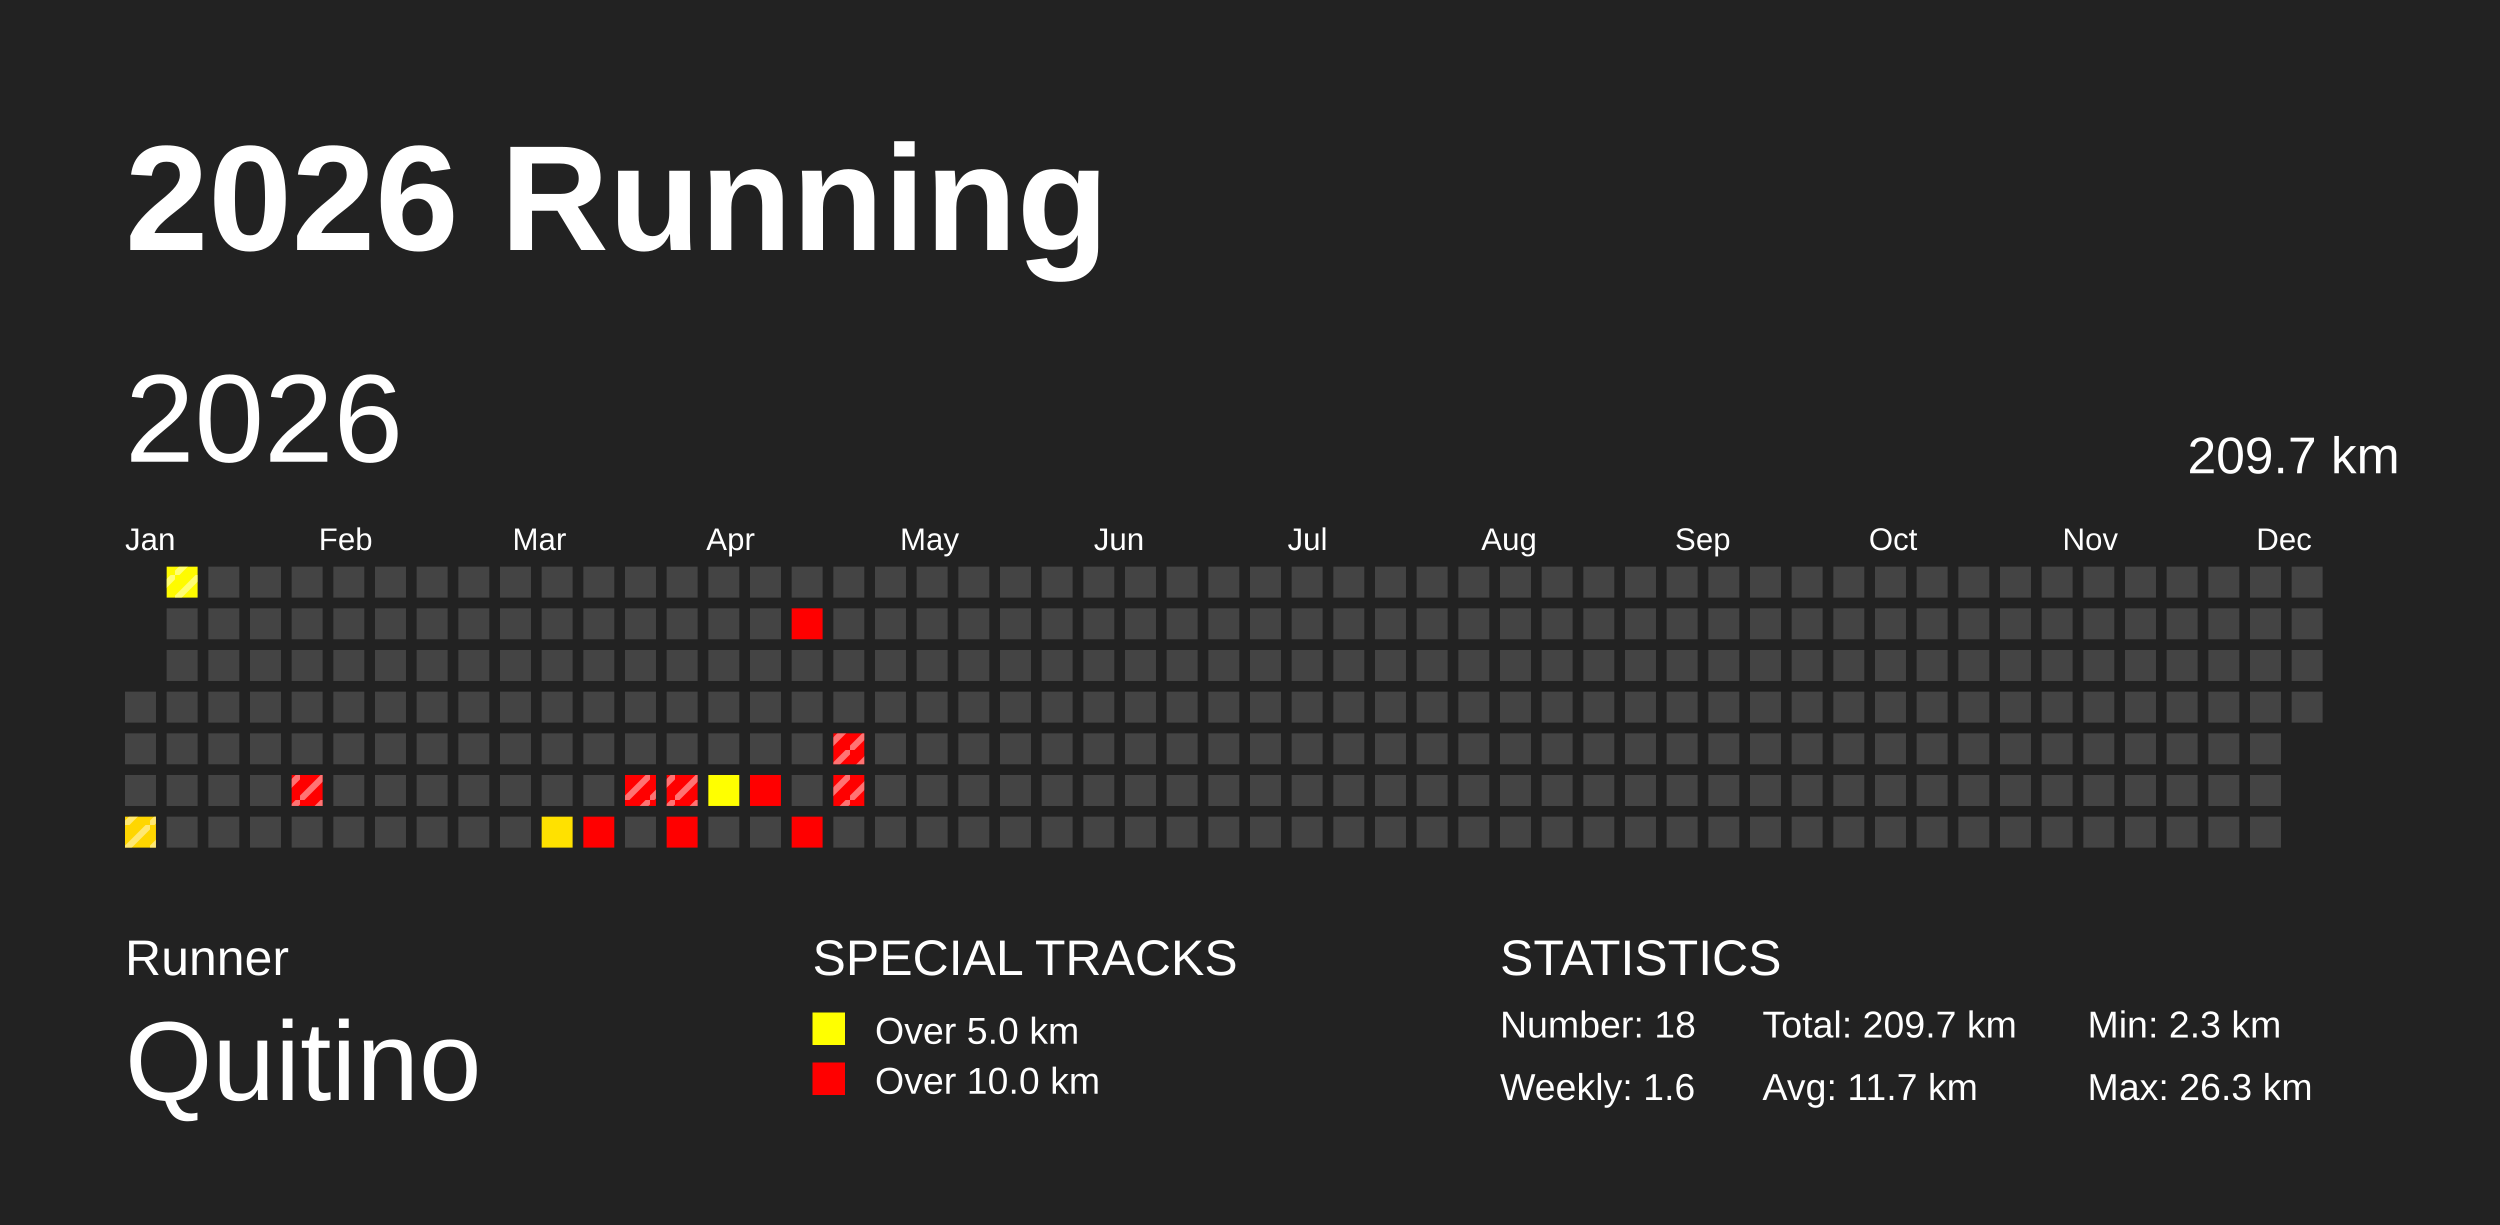
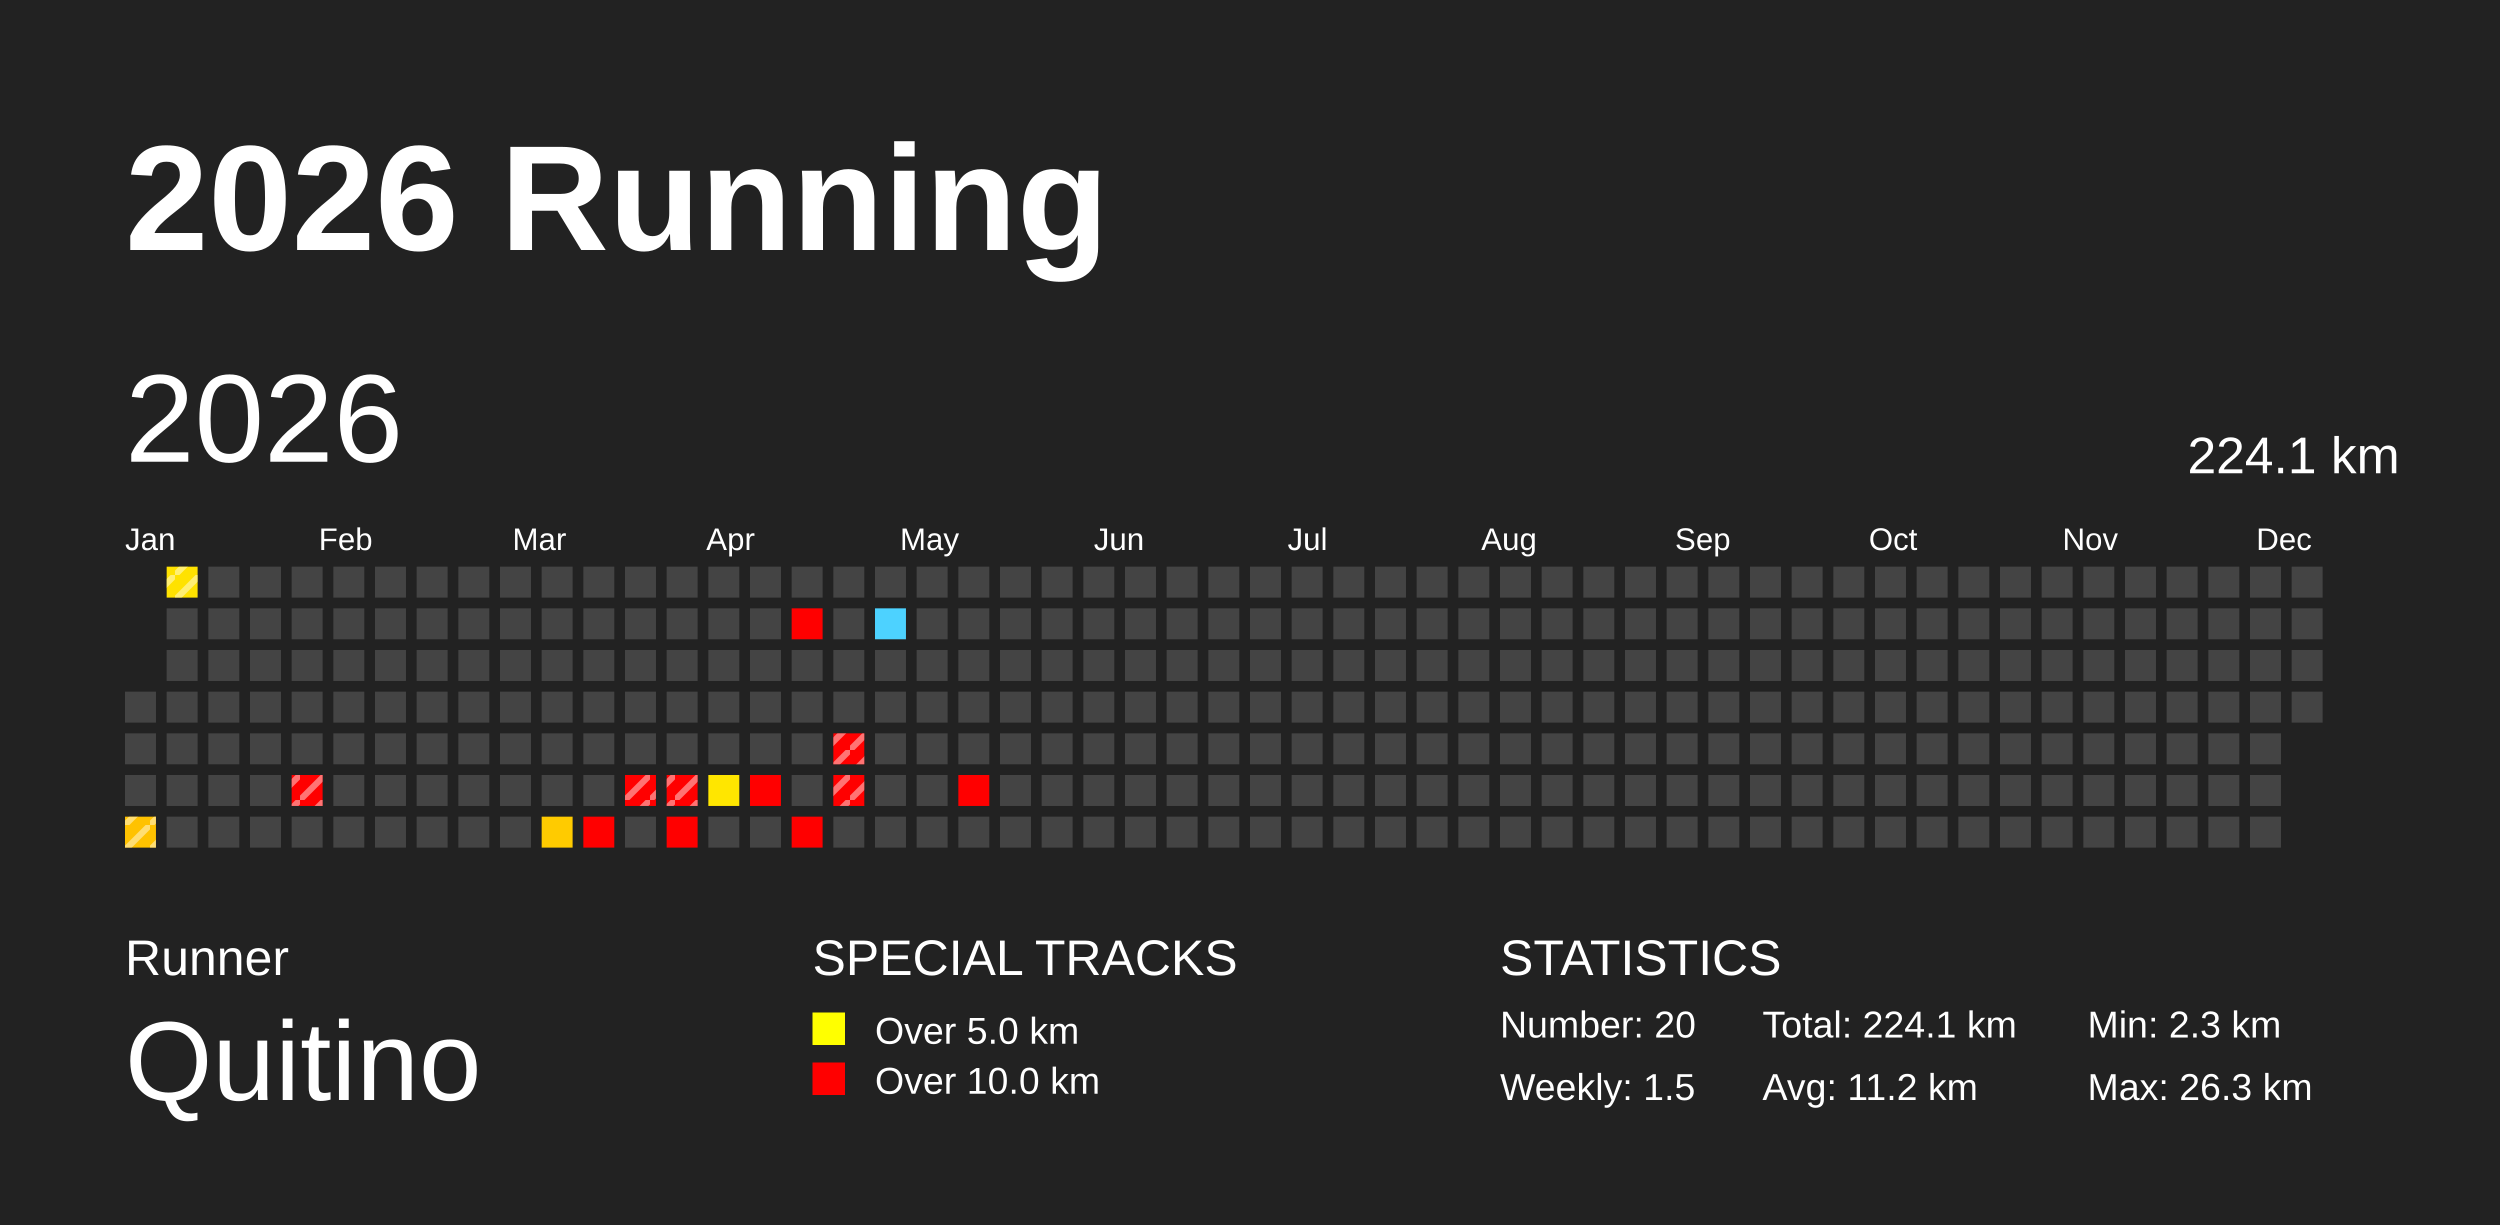
<svg xmlns="http://www.w3.org/2000/svg" baseProfile="full" height="98mm" version="1.1" viewBox="0,0,200,98" width="200mm">
  <defs>
    <pattern height="2" id="indoor-stripe" patternUnits="userSpaceOnUse" width="2">
      <line stroke="white" stroke-opacity="0.45" stroke-width="0.5" x1="0" x2="2" y1="2" y2="0" />
    </pattern>
  </defs>
  <rect fill="#222222" height="98" width="200" x="0" y="0" />
  <text fill="#FFFFFF" style="font-size:12px; font-family:Arial; font-weight:bold;" x="10" y="20">2026 Running</text>
  <text fill="#FFFFFF" style="font-size:4px; font-family:Arial" x="10" y="78">Runner</text>
  <text fill="#FFFFFF" style="font-size:9px; font-family:Arial" x="10" y="88">Quitino</text>
  <text fill="#FFFFFF" style="font-size:4px; font-family:Arial" x="65" y="78">SPECIAL TRACKS</text>
  <rect fill="yellow" height="2.6" width="2.6" x="65" y="81" />
  <text fill="#FFFFFF" style="font-size:3px; font-family:Arial" x="70" y="83.5">Over 5.0 km</text>
  <rect fill="red" height="2.6" width="2.6" x="65" y="85" />
  <text fill="#FFFFFF" style="font-size:3px; font-family:Arial" x="70" y="87.5">Over 10.0 km</text>
  <text fill="#FFFFFF" style="font-size:4px; font-family:Arial" x="120" y="78">STATISTICS</text>
-   <text fill="#FFFFFF" style="font-size:3px; font-family:Arial" x="120" y="83">Number: 18</text>
-   <text fill="#FFFFFF" style="font-size:3px; font-family:Arial" x="120" y="88">Weekly: 1.6</text>
-   <text fill="#FFFFFF" style="font-size:3px; font-family:Arial" x="141" y="83">Total: 209.7 km</text>
-   <text fill="#FFFFFF" style="font-size:3px; font-family:Arial" x="141" y="88">Avg: 11.7 km</text>
+   <text fill="#FFFFFF" style="font-size:3px; font-family:Arial" x="120" y="83">Number: 20</text>
+   <text fill="#FFFFFF" style="font-size:3px; font-family:Arial" x="120" y="88">Weekly: 1.5</text>
+   <text fill="#FFFFFF" style="font-size:3px; font-family:Arial" x="141" y="83">Total: 224.1 km</text>
+   <text fill="#FFFFFF" style="font-size:3px; font-family:Arial" x="141" y="88">Avg: 11.2 km</text>
  <text fill="#FFFFFF" style="font-size:3px; font-family:Arial" x="167" y="83">Min: 2.3 km</text>
  <text fill="#FFFFFF" style="font-size:3px; font-family:Arial" x="167" y="88">Max: 26.3 km</text>
  <text dominant-baseline="hanging" fill="#FFFFFF" style="font-size:10.0px; font-family:Arial;" x="10" y="30">2026</text>
-   <text dominant-baseline="hanging" fill="#FFFFFF" style="font-size:4.125px; font-family:Arial;" x="175" y="35">209.7 km</text>
+   <text dominant-baseline="hanging" fill="#FFFFFF" style="font-size:4.125px; font-family:Arial;" x="175" y="35">224.1 km</text>
  <text fill="#FFFFFF" style="font-size:2.5px; font-family:Arial" x="10.0" y="44">Jan</text>
  <text fill="#FFFFFF" style="font-size:2.5px; font-family:Arial" x="25.5" y="44">Feb</text>
  <text fill="#FFFFFF" style="font-size:2.5px; font-family:Arial" x="41.0" y="44">Mar</text>
  <text fill="#FFFFFF" style="font-size:2.5px; font-family:Arial" x="56.5" y="44">Apr</text>
  <text fill="#FFFFFF" style="font-size:2.5px; font-family:Arial" x="72.0" y="44">May</text>
  <text fill="#FFFFFF" style="font-size:2.5px; font-family:Arial" x="87.5" y="44">Jun</text>
  <text fill="#FFFFFF" style="font-size:2.5px; font-family:Arial" x="103.0" y="44">Jul</text>
  <text fill="#FFFFFF" style="font-size:2.5px; font-family:Arial" x="118.5" y="44">Aug</text>
  <text fill="#FFFFFF" style="font-size:2.5px; font-family:Arial" x="134.0" y="44">Sep</text>
  <text fill="#FFFFFF" style="font-size:2.5px; font-family:Arial" x="149.5" y="44">Oct</text>
  <text fill="#FFFFFF" style="font-size:2.5px; font-family:Arial" x="165.0" y="44">Nov</text>
  <text fill="#FFFFFF" style="font-size:2.5px; font-family:Arial" x="180.5" y="44">Dec</text>
  <rect fill="#444444" height="2.476" width="2.476" x="10" y="55.333" />
  <rect fill="#444444" height="2.476" width="2.476" x="10" y="58.667" />
  <rect fill="#444444" height="2.476" width="2.476" x="10" y="62" />
-   <rect fill="#ffd600" height="2.476" width="2.476" x="10" y="65.333" />
+   <rect fill="#ffc200" height="2.476" width="2.476" x="10" y="65.333" />
  <rect fill="url(#indoor-stripe)" height="2.476" width="2.476" x="10" y="65.333" />
-   <rect fill="#fffb00" height="2.476" width="2.476" x="13.333" y="45.333" />
+   <rect fill="#ffe200" height="2.476" width="2.476" x="13.333" y="45.333" />
  <rect fill="url(#indoor-stripe)" height="2.476" width="2.476" x="13.333" y="45.333" />
  <rect fill="#444444" height="2.476" width="2.476" x="13.333" y="48.667" />
  <rect fill="#444444" height="2.476" width="2.476" x="13.333" y="52" />
  <rect fill="#444444" height="2.476" width="2.476" x="13.333" y="55.333" />
  <rect fill="#444444" height="2.476" width="2.476" x="13.333" y="58.667" />
  <rect fill="#444444" height="2.476" width="2.476" x="13.333" y="62" />
  <rect fill="#444444" height="2.476" width="2.476" x="13.333" y="65.333" />
  <rect fill="#444444" height="2.476" width="2.476" x="16.667" y="45.333" />
  <rect fill="#444444" height="2.476" width="2.476" x="16.667" y="48.667" />
  <rect fill="#444444" height="2.476" width="2.476" x="16.667" y="52" />
  <rect fill="#444444" height="2.476" width="2.476" x="16.667" y="55.333" />
  <rect fill="#444444" height="2.476" width="2.476" x="16.667" y="58.667" />
  <rect fill="#444444" height="2.476" width="2.476" x="16.667" y="62" />
  <rect fill="#444444" height="2.476" width="2.476" x="16.667" y="65.333" />
  <rect fill="#444444" height="2.476" width="2.476" x="20.0" y="45.333" />
  <rect fill="#444444" height="2.476" width="2.476" x="20.0" y="48.667" />
  <rect fill="#444444" height="2.476" width="2.476" x="20.0" y="52" />
  <rect fill="#444444" height="2.476" width="2.476" x="20.0" y="55.333" />
  <rect fill="#444444" height="2.476" width="2.476" x="20.0" y="58.667" />
  <rect fill="#444444" height="2.476" width="2.476" x="20.0" y="62" />
  <rect fill="#444444" height="2.476" width="2.476" x="20.0" y="65.333" />
  <rect fill="#444444" height="2.476" width="2.476" x="23.333" y="45.333" />
  <rect fill="#444444" height="2.476" width="2.476" x="23.333" y="48.667" />
  <rect fill="#444444" height="2.476" width="2.476" x="23.333" y="52" />
  <rect fill="#444444" height="2.476" width="2.476" x="23.333" y="55.333" />
  <rect fill="#444444" height="2.476" width="2.476" x="23.333" y="58.667" />
  <rect fill="red" height="2.476" width="2.476" x="23.333" y="62" />
  <rect fill="url(#indoor-stripe)" height="2.476" width="2.476" x="23.333" y="62" />
  <rect fill="#444444" height="2.476" width="2.476" x="23.333" y="65.333" />
  <rect fill="#444444" height="2.476" width="2.476" x="26.667" y="45.333" />
  <rect fill="#444444" height="2.476" width="2.476" x="26.667" y="48.667" />
  <rect fill="#444444" height="2.476" width="2.476" x="26.667" y="52" />
  <rect fill="#444444" height="2.476" width="2.476" x="26.667" y="55.333" />
  <rect fill="#444444" height="2.476" width="2.476" x="26.667" y="58.667" />
  <rect fill="#444444" height="2.476" width="2.476" x="26.667" y="62" />
  <rect fill="#444444" height="2.476" width="2.476" x="26.667" y="65.333" />
  <rect fill="#444444" height="2.476" width="2.476" x="30" y="45.333" />
  <rect fill="#444444" height="2.476" width="2.476" x="30" y="48.667" />
  <rect fill="#444444" height="2.476" width="2.476" x="30" y="52" />
  <rect fill="#444444" height="2.476" width="2.476" x="30" y="55.333" />
  <rect fill="#444444" height="2.476" width="2.476" x="30" y="58.667" />
  <rect fill="#444444" height="2.476" width="2.476" x="30" y="62" />
  <rect fill="#444444" height="2.476" width="2.476" x="30" y="65.333" />
  <rect fill="#444444" height="2.476" width="2.476" x="33.333" y="45.333" />
  <rect fill="#444444" height="2.476" width="2.476" x="33.333" y="48.667" />
  <rect fill="#444444" height="2.476" width="2.476" x="33.333" y="52" />
  <rect fill="#444444" height="2.476" width="2.476" x="33.333" y="55.333" />
  <rect fill="#444444" height="2.476" width="2.476" x="33.333" y="58.667" />
  <rect fill="#444444" height="2.476" width="2.476" x="33.333" y="62" />
  <rect fill="#444444" height="2.476" width="2.476" x="33.333" y="65.333" />
  <rect fill="#444444" height="2.476" width="2.476" x="36.667" y="45.333" />
  <rect fill="#444444" height="2.476" width="2.476" x="36.667" y="48.667" />
  <rect fill="#444444" height="2.476" width="2.476" x="36.667" y="52" />
  <rect fill="#444444" height="2.476" width="2.476" x="36.667" y="55.333" />
  <rect fill="#444444" height="2.476" width="2.476" x="36.667" y="58.667" />
  <rect fill="#444444" height="2.476" width="2.476" x="36.667" y="62" />
  <rect fill="#444444" height="2.476" width="2.476" x="36.667" y="65.333" />
  <rect fill="#444444" height="2.476" width="2.476" x="40.0" y="45.333" />
  <rect fill="#444444" height="2.476" width="2.476" x="40.0" y="48.667" />
  <rect fill="#444444" height="2.476" width="2.476" x="40.0" y="52" />
  <rect fill="#444444" height="2.476" width="2.476" x="40.0" y="55.333" />
  <rect fill="#444444" height="2.476" width="2.476" x="40.0" y="58.667" />
  <rect fill="#444444" height="2.476" width="2.476" x="40.0" y="62" />
  <rect fill="#444444" height="2.476" width="2.476" x="40.0" y="65.333" />
  <rect fill="#444444" height="2.476" width="2.476" x="43.333" y="45.333" />
  <rect fill="#444444" height="2.476" width="2.476" x="43.333" y="48.667" />
  <rect fill="#444444" height="2.476" width="2.476" x="43.333" y="52" />
  <rect fill="#444444" height="2.476" width="2.476" x="43.333" y="55.333" />
  <rect fill="#444444" height="2.476" width="2.476" x="43.333" y="58.667" />
  <rect fill="#444444" height="2.476" width="2.476" x="43.333" y="62" />
-   <rect fill="#ffe100" height="2.476" width="2.476" x="43.333" y="65.333" />
+   <rect fill="#ffcb00" height="2.476" width="2.476" x="43.333" y="65.333" />
  <rect fill="#444444" height="2.476" width="2.476" x="46.667" y="45.333" />
  <rect fill="#444444" height="2.476" width="2.476" x="46.667" y="48.667" />
  <rect fill="#444444" height="2.476" width="2.476" x="46.667" y="52" />
  <rect fill="#444444" height="2.476" width="2.476" x="46.667" y="55.333" />
  <rect fill="#444444" height="2.476" width="2.476" x="46.667" y="58.667" />
  <rect fill="#444444" height="2.476" width="2.476" x="46.667" y="62" />
  <rect fill="red" height="2.476" width="2.476" x="46.667" y="65.333" />
  <rect fill="#444444" height="2.476" width="2.476" x="50" y="45.333" />
  <rect fill="#444444" height="2.476" width="2.476" x="50" y="48.667" />
  <rect fill="#444444" height="2.476" width="2.476" x="50" y="52" />
  <rect fill="#444444" height="2.476" width="2.476" x="50" y="55.333" />
  <rect fill="#444444" height="2.476" width="2.476" x="50" y="58.667" />
  <rect fill="red" height="2.476" width="2.476" x="50" y="62" />
  <rect fill="url(#indoor-stripe)" height="2.476" width="2.476" x="50" y="62" />
  <rect fill="#444444" height="2.476" width="2.476" x="50" y="65.333" />
  <rect fill="#444444" height="2.476" width="2.476" x="53.333" y="45.333" />
  <rect fill="#444444" height="2.476" width="2.476" x="53.333" y="48.667" />
  <rect fill="#444444" height="2.476" width="2.476" x="53.333" y="52" />
  <rect fill="#444444" height="2.476" width="2.476" x="53.333" y="55.333" />
  <rect fill="#444444" height="2.476" width="2.476" x="53.333" y="58.667" />
  <rect fill="red" height="2.476" width="2.476" x="53.333" y="62" />
  <rect fill="url(#indoor-stripe)" height="2.476" width="2.476" x="53.333" y="62" />
  <rect fill="red" height="2.476" width="2.476" x="53.333" y="65.333" />
  <rect fill="#444444" height="2.476" width="2.476" x="56.667" y="45.333" />
  <rect fill="#444444" height="2.476" width="2.476" x="56.667" y="48.667" />
  <rect fill="#444444" height="2.476" width="2.476" x="56.667" y="52" />
  <rect fill="#444444" height="2.476" width="2.476" x="56.667" y="55.333" />
  <rect fill="#444444" height="2.476" width="2.476" x="56.667" y="58.667" />
-   <rect fill="#ffff00" height="2.476" width="2.476" x="56.667" y="62" />
+   <rect fill="#ffe600" height="2.476" width="2.476" x="56.667" y="62" />
  <rect fill="#444444" height="2.476" width="2.476" x="56.667" y="65.333" />
  <rect fill="#444444" height="2.476" width="2.476" x="60" y="45.333" />
  <rect fill="#444444" height="2.476" width="2.476" x="60" y="48.667" />
  <rect fill="#444444" height="2.476" width="2.476" x="60" y="52" />
  <rect fill="#444444" height="2.476" width="2.476" x="60" y="55.333" />
  <rect fill="#444444" height="2.476" width="2.476" x="60" y="58.667" />
  <rect fill="red" height="2.476" width="2.476" x="60" y="62" />
  <rect fill="#444444" height="2.476" width="2.476" x="60" y="65.333" />
  <rect fill="#444444" height="2.476" width="2.476" x="63.333" y="45.333" />
  <rect fill="red" height="2.476" width="2.476" x="63.333" y="48.667" />
  <rect fill="#444444" height="2.476" width="2.476" x="63.333" y="52" />
  <rect fill="#444444" height="2.476" width="2.476" x="63.333" y="55.333" />
  <rect fill="#444444" height="2.476" width="2.476" x="63.333" y="58.667" />
  <rect fill="#444444" height="2.476" width="2.476" x="63.333" y="62" />
  <rect fill="red" height="2.476" width="2.476" x="63.333" y="65.333" />
  <rect fill="#444444" height="2.476" width="2.476" x="66.667" y="45.333" />
  <rect fill="#444444" height="2.476" width="2.476" x="66.667" y="48.667" />
  <rect fill="#444444" height="2.476" width="2.476" x="66.667" y="52" />
  <rect fill="#444444" height="2.476" width="2.476" x="66.667" y="55.333" />
  <rect fill="red" height="2.476" width="2.476" x="66.667" y="58.667" />
  <rect fill="url(#indoor-stripe)" height="2.476" width="2.476" x="66.667" y="58.667" />
  <rect fill="red" height="2.476" width="2.476" x="66.667" y="62" />
  <rect fill="url(#indoor-stripe)" height="2.476" width="2.476" x="66.667" y="62" />
  <rect fill="#444444" height="2.476" width="2.476" x="66.667" y="65.333" />
  <rect fill="#444444" height="2.476" width="2.476" x="70" y="45.333" />
-   <rect fill="#444444" height="2.476" width="2.476" x="70" y="48.667" />
+   <rect fill="#4dd2ff" height="2.476" width="2.476" x="70" y="48.667" />
  <rect fill="#444444" height="2.476" width="2.476" x="70" y="52" />
  <rect fill="#444444" height="2.476" width="2.476" x="70" y="55.333" />
  <rect fill="#444444" height="2.476" width="2.476" x="70" y="58.667" />
  <rect fill="#444444" height="2.476" width="2.476" x="70" y="62" />
  <rect fill="#444444" height="2.476" width="2.476" x="70" y="65.333" />
  <rect fill="#444444" height="2.476" width="2.476" x="73.333" y="45.333" />
  <rect fill="#444444" height="2.476" width="2.476" x="73.333" y="48.667" />
  <rect fill="#444444" height="2.476" width="2.476" x="73.333" y="52" />
  <rect fill="#444444" height="2.476" width="2.476" x="73.333" y="55.333" />
  <rect fill="#444444" height="2.476" width="2.476" x="73.333" y="58.667" />
  <rect fill="#444444" height="2.476" width="2.476" x="73.333" y="62" />
  <rect fill="#444444" height="2.476" width="2.476" x="73.333" y="65.333" />
  <rect fill="#444444" height="2.476" width="2.476" x="76.667" y="45.333" />
  <rect fill="#444444" height="2.476" width="2.476" x="76.667" y="48.667" />
  <rect fill="#444444" height="2.476" width="2.476" x="76.667" y="52" />
  <rect fill="#444444" height="2.476" width="2.476" x="76.667" y="55.333" />
  <rect fill="#444444" height="2.476" width="2.476" x="76.667" y="58.667" />
-   <rect fill="#444444" height="2.476" width="2.476" x="76.667" y="62" />
+   <rect fill="red" height="2.476" width="2.476" x="76.667" y="62" />
  <rect fill="#444444" height="2.476" width="2.476" x="76.667" y="65.333" />
  <rect fill="#444444" height="2.476" width="2.476" x="80.0" y="45.333" />
  <rect fill="#444444" height="2.476" width="2.476" x="80.0" y="48.667" />
  <rect fill="#444444" height="2.476" width="2.476" x="80.0" y="52" />
  <rect fill="#444444" height="2.476" width="2.476" x="80.0" y="55.333" />
  <rect fill="#444444" height="2.476" width="2.476" x="80.0" y="58.667" />
  <rect fill="#444444" height="2.476" width="2.476" x="80.0" y="62" />
  <rect fill="#444444" height="2.476" width="2.476" x="80.0" y="65.333" />
  <rect fill="#444444" height="2.476" width="2.476" x="83.333" y="45.333" />
  <rect fill="#444444" height="2.476" width="2.476" x="83.333" y="48.667" />
  <rect fill="#444444" height="2.476" width="2.476" x="83.333" y="52" />
  <rect fill="#444444" height="2.476" width="2.476" x="83.333" y="55.333" />
  <rect fill="#444444" height="2.476" width="2.476" x="83.333" y="58.667" />
  <rect fill="#444444" height="2.476" width="2.476" x="83.333" y="62" />
  <rect fill="#444444" height="2.476" width="2.476" x="83.333" y="65.333" />
  <rect fill="#444444" height="2.476" width="2.476" x="86.667" y="45.333" />
  <rect fill="#444444" height="2.476" width="2.476" x="86.667" y="48.667" />
  <rect fill="#444444" height="2.476" width="2.476" x="86.667" y="52" />
  <rect fill="#444444" height="2.476" width="2.476" x="86.667" y="55.333" />
  <rect fill="#444444" height="2.476" width="2.476" x="86.667" y="58.667" />
  <rect fill="#444444" height="2.476" width="2.476" x="86.667" y="62" />
  <rect fill="#444444" height="2.476" width="2.476" x="86.667" y="65.333" />
  <rect fill="#444444" height="2.476" width="2.476" x="90" y="45.333" />
  <rect fill="#444444" height="2.476" width="2.476" x="90" y="48.667" />
  <rect fill="#444444" height="2.476" width="2.476" x="90" y="52" />
  <rect fill="#444444" height="2.476" width="2.476" x="90" y="55.333" />
  <rect fill="#444444" height="2.476" width="2.476" x="90" y="58.667" />
  <rect fill="#444444" height="2.476" width="2.476" x="90" y="62" />
  <rect fill="#444444" height="2.476" width="2.476" x="90" y="65.333" />
  <rect fill="#444444" height="2.476" width="2.476" x="93.333" y="45.333" />
  <rect fill="#444444" height="2.476" width="2.476" x="93.333" y="48.667" />
  <rect fill="#444444" height="2.476" width="2.476" x="93.333" y="52" />
  <rect fill="#444444" height="2.476" width="2.476" x="93.333" y="55.333" />
  <rect fill="#444444" height="2.476" width="2.476" x="93.333" y="58.667" />
  <rect fill="#444444" height="2.476" width="2.476" x="93.333" y="62" />
  <rect fill="#444444" height="2.476" width="2.476" x="93.333" y="65.333" />
  <rect fill="#444444" height="2.476" width="2.476" x="96.667" y="45.333" />
  <rect fill="#444444" height="2.476" width="2.476" x="96.667" y="48.667" />
  <rect fill="#444444" height="2.476" width="2.476" x="96.667" y="52" />
  <rect fill="#444444" height="2.476" width="2.476" x="96.667" y="55.333" />
  <rect fill="#444444" height="2.476" width="2.476" x="96.667" y="58.667" />
  <rect fill="#444444" height="2.476" width="2.476" x="96.667" y="62" />
  <rect fill="#444444" height="2.476" width="2.476" x="96.667" y="65.333" />
  <rect fill="#444444" height="2.476" width="2.476" x="100" y="45.333" />
  <rect fill="#444444" height="2.476" width="2.476" x="100" y="48.667" />
  <rect fill="#444444" height="2.476" width="2.476" x="100" y="52" />
  <rect fill="#444444" height="2.476" width="2.476" x="100" y="55.333" />
  <rect fill="#444444" height="2.476" width="2.476" x="100" y="58.667" />
  <rect fill="#444444" height="2.476" width="2.476" x="100" y="62" />
  <rect fill="#444444" height="2.476" width="2.476" x="100" y="65.333" />
  <rect fill="#444444" height="2.476" width="2.476" x="103.333" y="45.333" />
  <rect fill="#444444" height="2.476" width="2.476" x="103.333" y="48.667" />
  <rect fill="#444444" height="2.476" width="2.476" x="103.333" y="52" />
  <rect fill="#444444" height="2.476" width="2.476" x="103.333" y="55.333" />
  <rect fill="#444444" height="2.476" width="2.476" x="103.333" y="58.667" />
  <rect fill="#444444" height="2.476" width="2.476" x="103.333" y="62" />
  <rect fill="#444444" height="2.476" width="2.476" x="103.333" y="65.333" />
  <rect fill="#444444" height="2.476" width="2.476" x="106.667" y="45.333" />
  <rect fill="#444444" height="2.476" width="2.476" x="106.667" y="48.667" />
  <rect fill="#444444" height="2.476" width="2.476" x="106.667" y="52" />
  <rect fill="#444444" height="2.476" width="2.476" x="106.667" y="55.333" />
  <rect fill="#444444" height="2.476" width="2.476" x="106.667" y="58.667" />
  <rect fill="#444444" height="2.476" width="2.476" x="106.667" y="62" />
  <rect fill="#444444" height="2.476" width="2.476" x="106.667" y="65.333" />
  <rect fill="#444444" height="2.476" width="2.476" x="110" y="45.333" />
  <rect fill="#444444" height="2.476" width="2.476" x="110" y="48.667" />
  <rect fill="#444444" height="2.476" width="2.476" x="110" y="52" />
  <rect fill="#444444" height="2.476" width="2.476" x="110" y="55.333" />
  <rect fill="#444444" height="2.476" width="2.476" x="110" y="58.667" />
  <rect fill="#444444" height="2.476" width="2.476" x="110" y="62" />
  <rect fill="#444444" height="2.476" width="2.476" x="110" y="65.333" />
  <rect fill="#444444" height="2.476" width="2.476" x="113.333" y="45.333" />
  <rect fill="#444444" height="2.476" width="2.476" x="113.333" y="48.667" />
  <rect fill="#444444" height="2.476" width="2.476" x="113.333" y="52" />
  <rect fill="#444444" height="2.476" width="2.476" x="113.333" y="55.333" />
  <rect fill="#444444" height="2.476" width="2.476" x="113.333" y="58.667" />
  <rect fill="#444444" height="2.476" width="2.476" x="113.333" y="62" />
  <rect fill="#444444" height="2.476" width="2.476" x="113.333" y="65.333" />
  <rect fill="#444444" height="2.476" width="2.476" x="116.667" y="45.333" />
  <rect fill="#444444" height="2.476" width="2.476" x="116.667" y="48.667" />
  <rect fill="#444444" height="2.476" width="2.476" x="116.667" y="52" />
  <rect fill="#444444" height="2.476" width="2.476" x="116.667" y="55.333" />
  <rect fill="#444444" height="2.476" width="2.476" x="116.667" y="58.667" />
  <rect fill="#444444" height="2.476" width="2.476" x="116.667" y="62" />
  <rect fill="#444444" height="2.476" width="2.476" x="116.667" y="65.333" />
  <rect fill="#444444" height="2.476" width="2.476" x="120" y="45.333" />
  <rect fill="#444444" height="2.476" width="2.476" x="120" y="48.667" />
  <rect fill="#444444" height="2.476" width="2.476" x="120" y="52" />
  <rect fill="#444444" height="2.476" width="2.476" x="120" y="55.333" />
  <rect fill="#444444" height="2.476" width="2.476" x="120" y="58.667" />
  <rect fill="#444444" height="2.476" width="2.476" x="120" y="62" />
  <rect fill="#444444" height="2.476" width="2.476" x="120" y="65.333" />
  <rect fill="#444444" height="2.476" width="2.476" x="123.333" y="45.333" />
  <rect fill="#444444" height="2.476" width="2.476" x="123.333" y="48.667" />
  <rect fill="#444444" height="2.476" width="2.476" x="123.333" y="52" />
  <rect fill="#444444" height="2.476" width="2.476" x="123.333" y="55.333" />
  <rect fill="#444444" height="2.476" width="2.476" x="123.333" y="58.667" />
  <rect fill="#444444" height="2.476" width="2.476" x="123.333" y="62" />
  <rect fill="#444444" height="2.476" width="2.476" x="123.333" y="65.333" />
  <rect fill="#444444" height="2.476" width="2.476" x="126.667" y="45.333" />
  <rect fill="#444444" height="2.476" width="2.476" x="126.667" y="48.667" />
  <rect fill="#444444" height="2.476" width="2.476" x="126.667" y="52" />
  <rect fill="#444444" height="2.476" width="2.476" x="126.667" y="55.333" />
  <rect fill="#444444" height="2.476" width="2.476" x="126.667" y="58.667" />
  <rect fill="#444444" height="2.476" width="2.476" x="126.667" y="62" />
  <rect fill="#444444" height="2.476" width="2.476" x="126.667" y="65.333" />
  <rect fill="#444444" height="2.476" width="2.476" x="130" y="45.333" />
  <rect fill="#444444" height="2.476" width="2.476" x="130" y="48.667" />
  <rect fill="#444444" height="2.476" width="2.476" x="130" y="52" />
  <rect fill="#444444" height="2.476" width="2.476" x="130" y="55.333" />
  <rect fill="#444444" height="2.476" width="2.476" x="130" y="58.667" />
  <rect fill="#444444" height="2.476" width="2.476" x="130" y="62" />
  <rect fill="#444444" height="2.476" width="2.476" x="130" y="65.333" />
  <rect fill="#444444" height="2.476" width="2.476" x="133.333" y="45.333" />
  <rect fill="#444444" height="2.476" width="2.476" x="133.333" y="48.667" />
  <rect fill="#444444" height="2.476" width="2.476" x="133.333" y="52" />
  <rect fill="#444444" height="2.476" width="2.476" x="133.333" y="55.333" />
  <rect fill="#444444" height="2.476" width="2.476" x="133.333" y="58.667" />
  <rect fill="#444444" height="2.476" width="2.476" x="133.333" y="62" />
  <rect fill="#444444" height="2.476" width="2.476" x="133.333" y="65.333" />
  <rect fill="#444444" height="2.476" width="2.476" x="136.667" y="45.333" />
  <rect fill="#444444" height="2.476" width="2.476" x="136.667" y="48.667" />
  <rect fill="#444444" height="2.476" width="2.476" x="136.667" y="52" />
  <rect fill="#444444" height="2.476" width="2.476" x="136.667" y="55.333" />
  <rect fill="#444444" height="2.476" width="2.476" x="136.667" y="58.667" />
  <rect fill="#444444" height="2.476" width="2.476" x="136.667" y="62" />
  <rect fill="#444444" height="2.476" width="2.476" x="136.667" y="65.333" />
  <rect fill="#444444" height="2.476" width="2.476" x="140" y="45.333" />
  <rect fill="#444444" height="2.476" width="2.476" x="140" y="48.667" />
  <rect fill="#444444" height="2.476" width="2.476" x="140" y="52" />
  <rect fill="#444444" height="2.476" width="2.476" x="140" y="55.333" />
  <rect fill="#444444" height="2.476" width="2.476" x="140" y="58.667" />
  <rect fill="#444444" height="2.476" width="2.476" x="140" y="62" />
  <rect fill="#444444" height="2.476" width="2.476" x="140" y="65.333" />
  <rect fill="#444444" height="2.476" width="2.476" x="143.333" y="45.333" />
  <rect fill="#444444" height="2.476" width="2.476" x="143.333" y="48.667" />
  <rect fill="#444444" height="2.476" width="2.476" x="143.333" y="52" />
  <rect fill="#444444" height="2.476" width="2.476" x="143.333" y="55.333" />
  <rect fill="#444444" height="2.476" width="2.476" x="143.333" y="58.667" />
  <rect fill="#444444" height="2.476" width="2.476" x="143.333" y="62" />
  <rect fill="#444444" height="2.476" width="2.476" x="143.333" y="65.333" />
  <rect fill="#444444" height="2.476" width="2.476" x="146.667" y="45.333" />
  <rect fill="#444444" height="2.476" width="2.476" x="146.667" y="48.667" />
  <rect fill="#444444" height="2.476" width="2.476" x="146.667" y="52" />
  <rect fill="#444444" height="2.476" width="2.476" x="146.667" y="55.333" />
  <rect fill="#444444" height="2.476" width="2.476" x="146.667" y="58.667" />
  <rect fill="#444444" height="2.476" width="2.476" x="146.667" y="62" />
  <rect fill="#444444" height="2.476" width="2.476" x="146.667" y="65.333" />
  <rect fill="#444444" height="2.476" width="2.476" x="150.0" y="45.333" />
  <rect fill="#444444" height="2.476" width="2.476" x="150.0" y="48.667" />
  <rect fill="#444444" height="2.476" width="2.476" x="150.0" y="52" />
  <rect fill="#444444" height="2.476" width="2.476" x="150.0" y="55.333" />
  <rect fill="#444444" height="2.476" width="2.476" x="150.0" y="58.667" />
  <rect fill="#444444" height="2.476" width="2.476" x="150.0" y="62" />
  <rect fill="#444444" height="2.476" width="2.476" x="150.0" y="65.333" />
  <rect fill="#444444" height="2.476" width="2.476" x="153.333" y="45.333" />
  <rect fill="#444444" height="2.476" width="2.476" x="153.333" y="48.667" />
  <rect fill="#444444" height="2.476" width="2.476" x="153.333" y="52" />
  <rect fill="#444444" height="2.476" width="2.476" x="153.333" y="55.333" />
  <rect fill="#444444" height="2.476" width="2.476" x="153.333" y="58.667" />
  <rect fill="#444444" height="2.476" width="2.476" x="153.333" y="62" />
  <rect fill="#444444" height="2.476" width="2.476" x="153.333" y="65.333" />
  <rect fill="#444444" height="2.476" width="2.476" x="156.667" y="45.333" />
  <rect fill="#444444" height="2.476" width="2.476" x="156.667" y="48.667" />
  <rect fill="#444444" height="2.476" width="2.476" x="156.667" y="52" />
  <rect fill="#444444" height="2.476" width="2.476" x="156.667" y="55.333" />
  <rect fill="#444444" height="2.476" width="2.476" x="156.667" y="58.667" />
  <rect fill="#444444" height="2.476" width="2.476" x="156.667" y="62" />
  <rect fill="#444444" height="2.476" width="2.476" x="156.667" y="65.333" />
  <rect fill="#444444" height="2.476" width="2.476" x="160" y="45.333" />
  <rect fill="#444444" height="2.476" width="2.476" x="160" y="48.667" />
  <rect fill="#444444" height="2.476" width="2.476" x="160" y="52" />
  <rect fill="#444444" height="2.476" width="2.476" x="160" y="55.333" />
  <rect fill="#444444" height="2.476" width="2.476" x="160" y="58.667" />
  <rect fill="#444444" height="2.476" width="2.476" x="160" y="62" />
  <rect fill="#444444" height="2.476" width="2.476" x="160" y="65.333" />
  <rect fill="#444444" height="2.476" width="2.476" x="163.333" y="45.333" />
  <rect fill="#444444" height="2.476" width="2.476" x="163.333" y="48.667" />
  <rect fill="#444444" height="2.476" width="2.476" x="163.333" y="52" />
  <rect fill="#444444" height="2.476" width="2.476" x="163.333" y="55.333" />
  <rect fill="#444444" height="2.476" width="2.476" x="163.333" y="58.667" />
  <rect fill="#444444" height="2.476" width="2.476" x="163.333" y="62" />
  <rect fill="#444444" height="2.476" width="2.476" x="163.333" y="65.333" />
  <rect fill="#444444" height="2.476" width="2.476" x="166.667" y="45.333" />
  <rect fill="#444444" height="2.476" width="2.476" x="166.667" y="48.667" />
  <rect fill="#444444" height="2.476" width="2.476" x="166.667" y="52" />
  <rect fill="#444444" height="2.476" width="2.476" x="166.667" y="55.333" />
  <rect fill="#444444" height="2.476" width="2.476" x="166.667" y="58.667" />
  <rect fill="#444444" height="2.476" width="2.476" x="166.667" y="62" />
  <rect fill="#444444" height="2.476" width="2.476" x="166.667" y="65.333" />
  <rect fill="#444444" height="2.476" width="2.476" x="170" y="45.333" />
  <rect fill="#444444" height="2.476" width="2.476" x="170" y="48.667" />
  <rect fill="#444444" height="2.476" width="2.476" x="170" y="52" />
  <rect fill="#444444" height="2.476" width="2.476" x="170" y="55.333" />
  <rect fill="#444444" height="2.476" width="2.476" x="170" y="58.667" />
  <rect fill="#444444" height="2.476" width="2.476" x="170" y="62" />
  <rect fill="#444444" height="2.476" width="2.476" x="170" y="65.333" />
  <rect fill="#444444" height="2.476" width="2.476" x="173.333" y="45.333" />
  <rect fill="#444444" height="2.476" width="2.476" x="173.333" y="48.667" />
  <rect fill="#444444" height="2.476" width="2.476" x="173.333" y="52" />
  <rect fill="#444444" height="2.476" width="2.476" x="173.333" y="55.333" />
  <rect fill="#444444" height="2.476" width="2.476" x="173.333" y="58.667" />
  <rect fill="#444444" height="2.476" width="2.476" x="173.333" y="62" />
  <rect fill="#444444" height="2.476" width="2.476" x="173.333" y="65.333" />
  <rect fill="#444444" height="2.476" width="2.476" x="176.667" y="45.333" />
  <rect fill="#444444" height="2.476" width="2.476" x="176.667" y="48.667" />
  <rect fill="#444444" height="2.476" width="2.476" x="176.667" y="52" />
  <rect fill="#444444" height="2.476" width="2.476" x="176.667" y="55.333" />
  <rect fill="#444444" height="2.476" width="2.476" x="176.667" y="58.667" />
  <rect fill="#444444" height="2.476" width="2.476" x="176.667" y="62" />
  <rect fill="#444444" height="2.476" width="2.476" x="176.667" y="65.333" />
  <rect fill="#444444" height="2.476" width="2.476" x="180" y="45.333" />
  <rect fill="#444444" height="2.476" width="2.476" x="180" y="48.667" />
  <rect fill="#444444" height="2.476" width="2.476" x="180" y="52" />
  <rect fill="#444444" height="2.476" width="2.476" x="180" y="55.333" />
  <rect fill="#444444" height="2.476" width="2.476" x="180" y="58.667" />
  <rect fill="#444444" height="2.476" width="2.476" x="180" y="62" />
  <rect fill="#444444" height="2.476" width="2.476" x="180" y="65.333" />
  <rect fill="#444444" height="2.476" width="2.476" x="183.333" y="45.333" />
  <rect fill="#444444" height="2.476" width="2.476" x="183.333" y="48.667" />
  <rect fill="#444444" height="2.476" width="2.476" x="183.333" y="52" />
  <rect fill="#444444" height="2.476" width="2.476" x="183.333" y="55.333" />
</svg>
